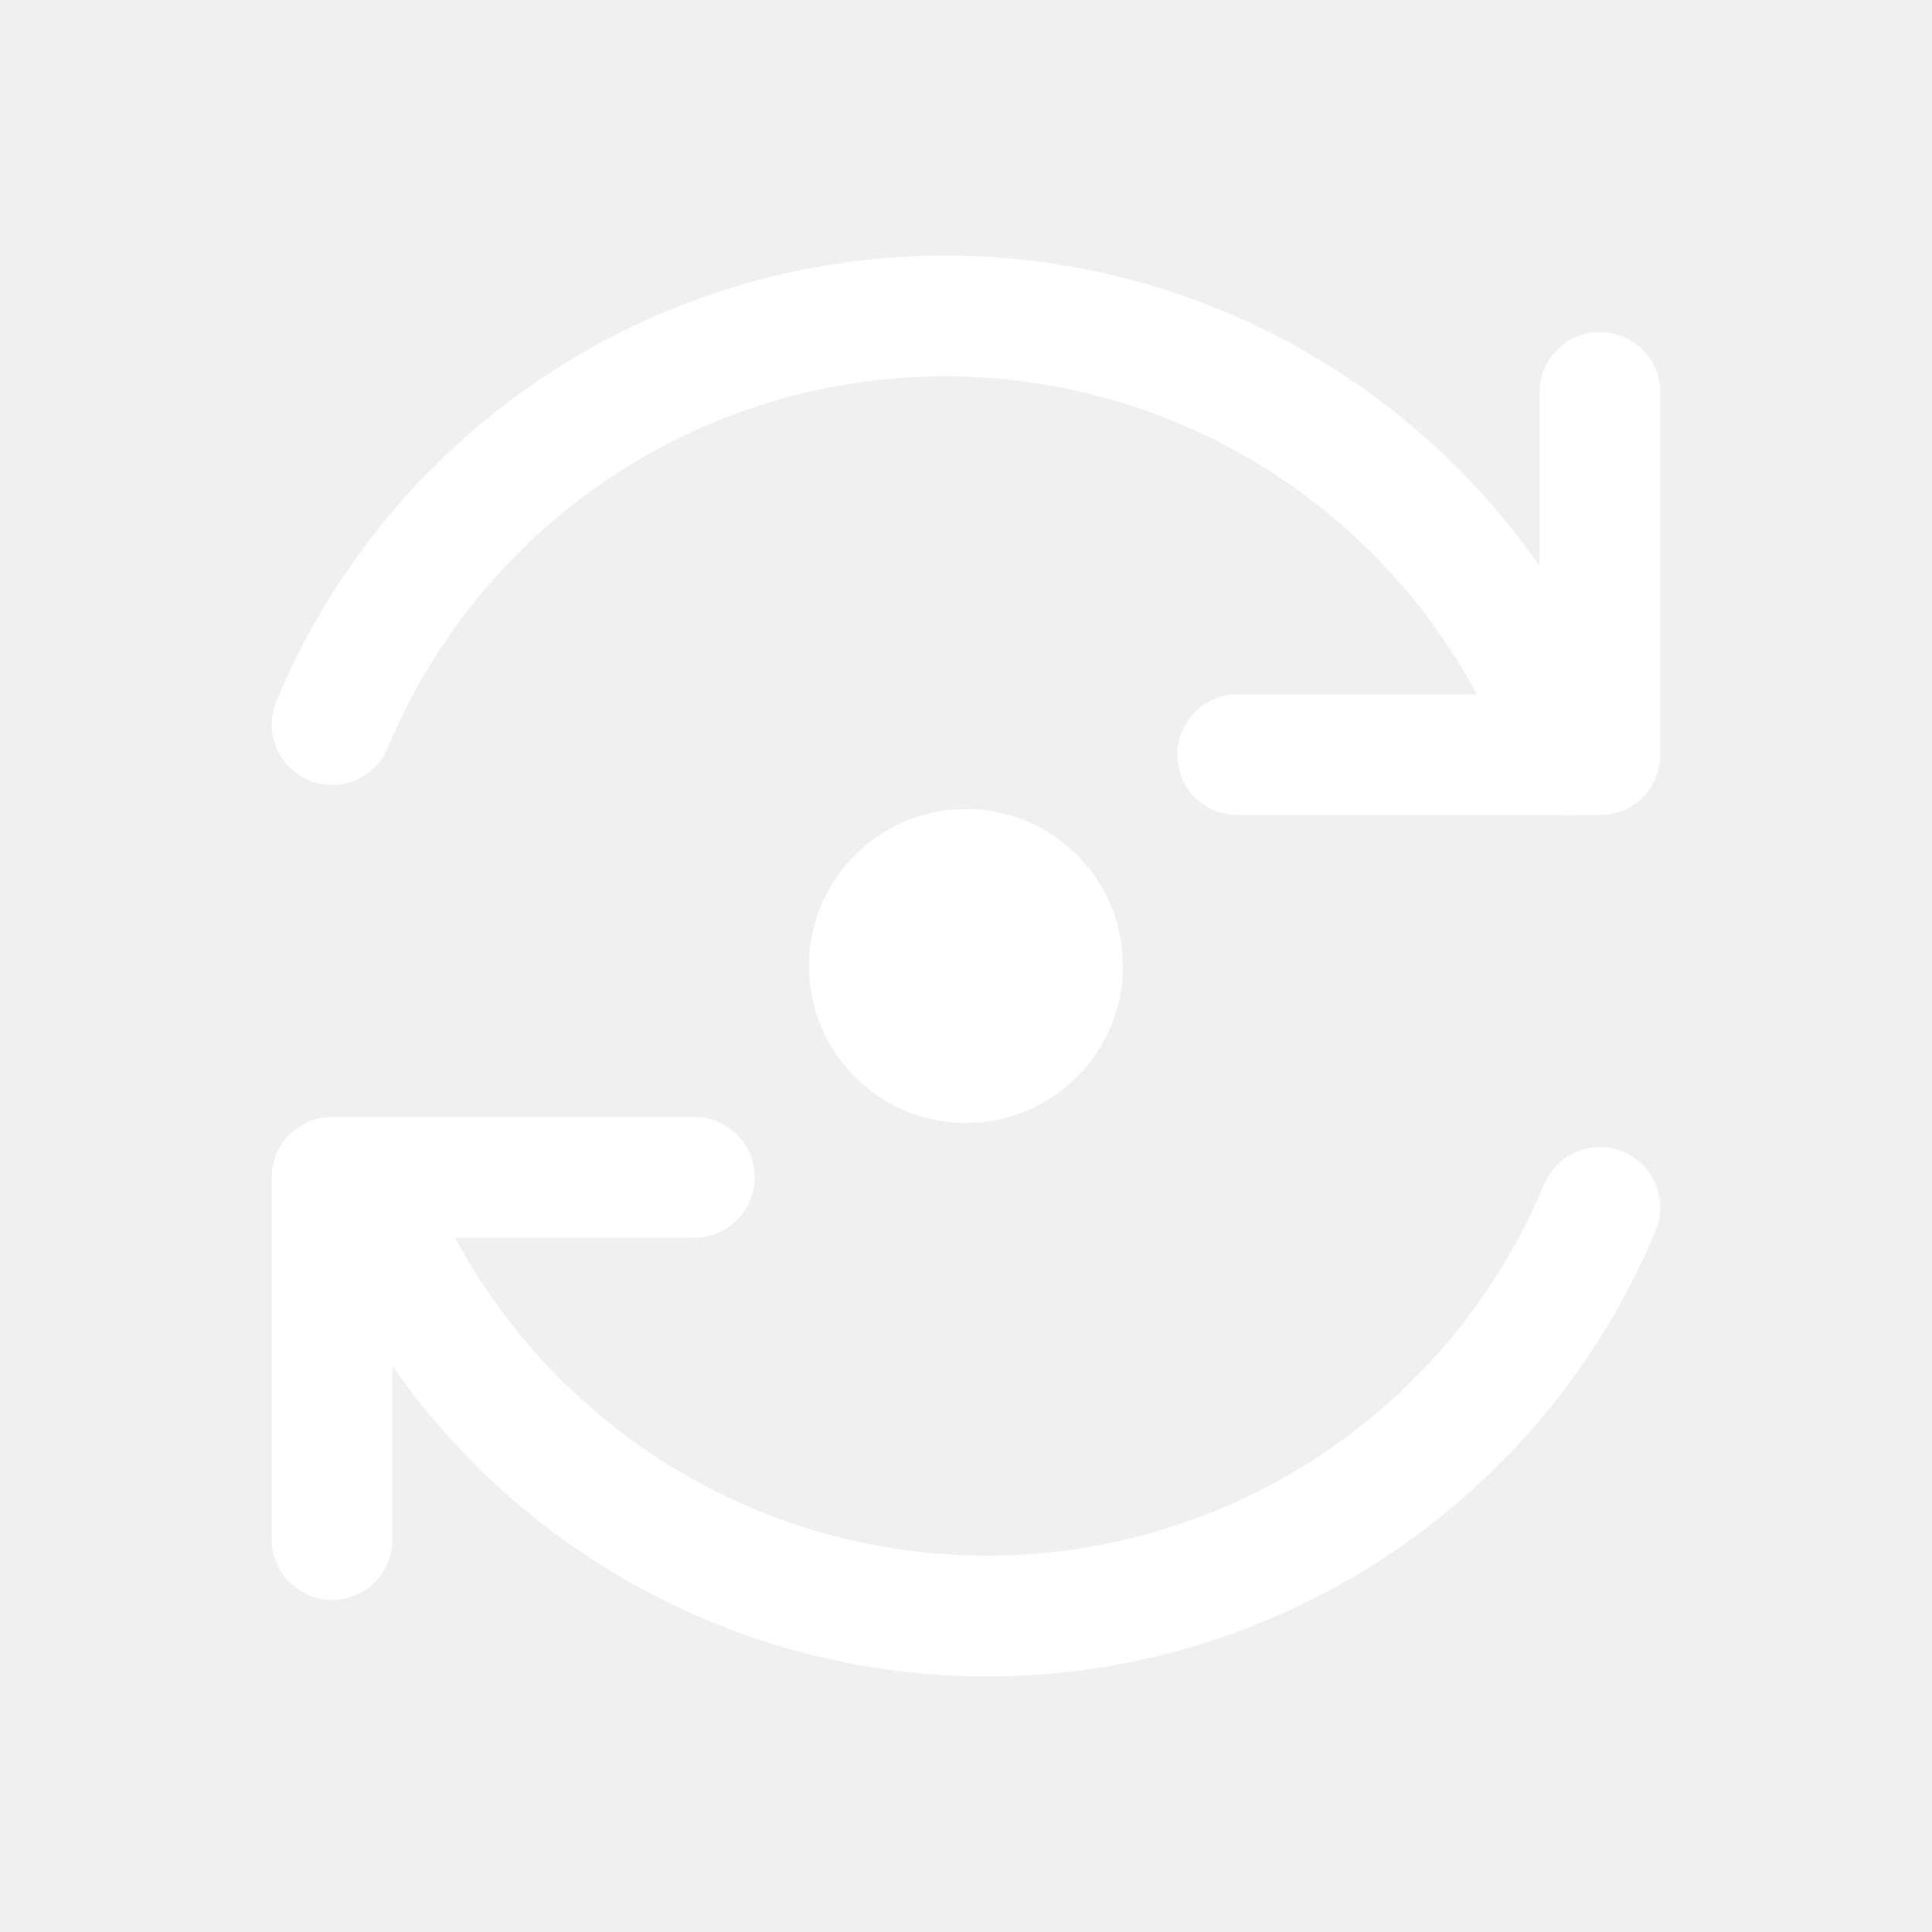
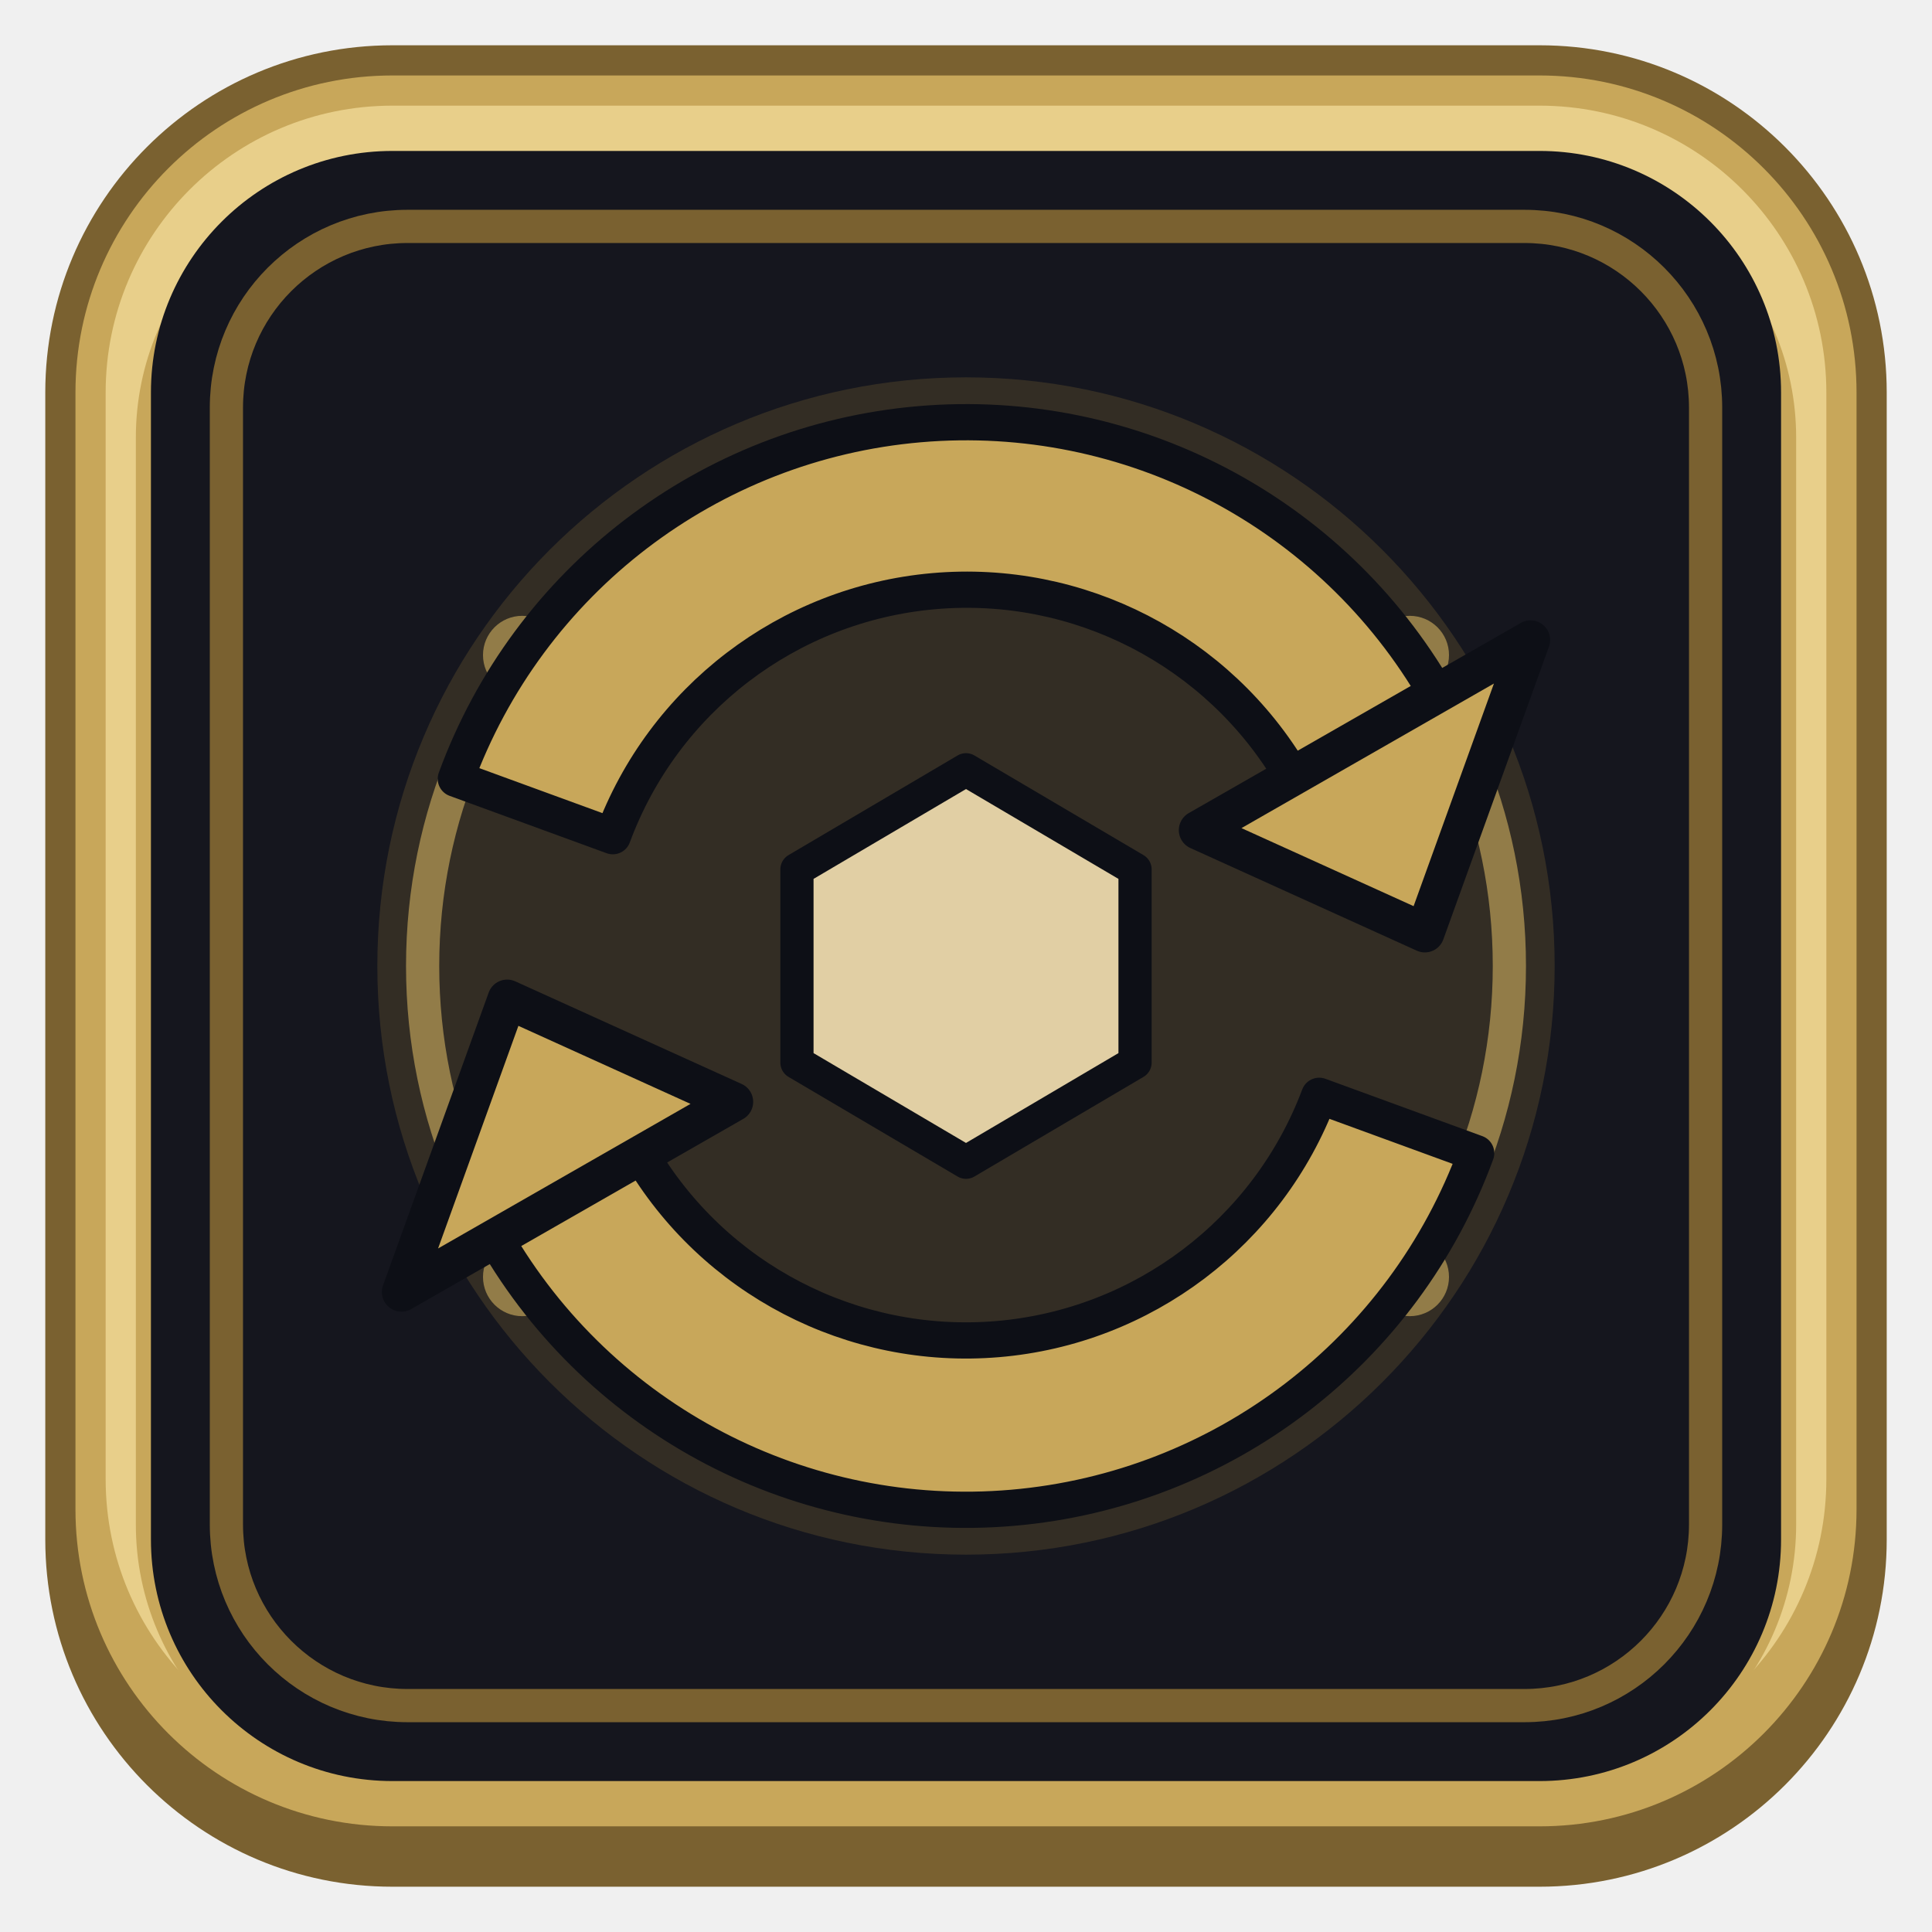
- <svg xmlns="http://www.w3.org/2000/svg" width="32" height="32" viewBox="0 0 32 32">
-   <g fill="none" stroke="#ffffff" stroke-width="2" stroke-linecap="round" stroke-linejoin="round">
-     <path d="M26 12.5 A11 11 0 0 0 5.5 12" />
-     <path d="M20.5 12.5 H26.5 V6.5" />
-     <path d="M6 19.5 A11 11 0 0 0 26.5 20" />
-     <path d="M11.5 19.5 H5.5 V25.5" />
-     <circle cx="16" cy="16" r="2.6" fill="#ffffff" stroke="none" />
-   </g>
+ <svg xmlns="http://www.w3.org/2000/svg" width="64" height="64" viewBox="0 0 64 64">
+   <rect x="1.5" y="1.5" width="61.0" height="61.0" rx="11.5" fill="#7a6130" />
+   <rect x="2.5" y="2.5" width="59.0" height="58.0" rx="10.5" fill="#c8a75a" />
+   <rect x="3.5" y="3.5" width="57.0" height="55.0" rx="9.5" fill="#e8cf8a" />
+   <rect x="4.5" y="5.5" width="55.0" height="54.0" rx="9.0" fill="#c8a75a" />
+   <rect x="5.0" y="5.0" width="54.0" height="54.0" rx="8.0" fill="#15161e" />
+   <rect x="7.5" y="7.5" width="49.0" height="49.0" rx="6.0" fill="none" stroke="#7a6130" stroke-width="1.1" stroke-linejoin="round" />
+   <circle cx="32.0" cy="32.0" r="19.5" fill="#332d24" />
+   <circle cx="32.0" cy="32.0" r="18.0" fill="none" stroke="#927c48" stroke-width="1.1" stroke-linejoin="round" />
+   <circle cx="17.3" cy="21.7" r="1.3" fill="#927c48" />
+   <circle cx="46.7" cy="21.7" r="1.3" fill="#927c48" />
+   <circle cx="46.7" cy="42.3" r="1.3" fill="#927c48" />
+   <circle cx="17.3" cy="42.3" r="1.3" fill="#927c48" />
+   <path d="M15.1 25.8 A18.0 18.0 0 0 1 47.6 23.0 L42.8 25.7 A12.5 12.5 0 0 0 20.3 27.7z" fill="#c8a75a" stroke="#0d0f16" stroke-width="1.2" stroke-linejoin="round" />
+   <polygon points="47.2,30.9 50.7,21.2 39.7,27.5" fill="#c8a75a" stroke="#0d0f16" stroke-width="1.3" stroke-linejoin="round" />
+   <path d="M48.9 38.2 A18.0 18.0 0 0 1 16.4 41.0 L21.2 38.2 A12.5 12.5 0 0 0 43.7 36.3z" fill="#c8a75a" stroke="#0d0f16" stroke-width="1.2" stroke-linejoin="round" />
+   <polygon points="16.8,33.1 13.3,42.8 24.3,36.5" fill="#c8a75a" stroke="#0d0f16" stroke-width="1.3" stroke-linejoin="round" />
+   <polygon points="32.0,25.5 37.6,28.8 37.6,35.2 32.0,38.5 26.4,35.2 26.4,28.8" fill="#e1cfa4" stroke="#0d0f16" stroke-width="1.1" stroke-linejoin="round" />
</svg>
